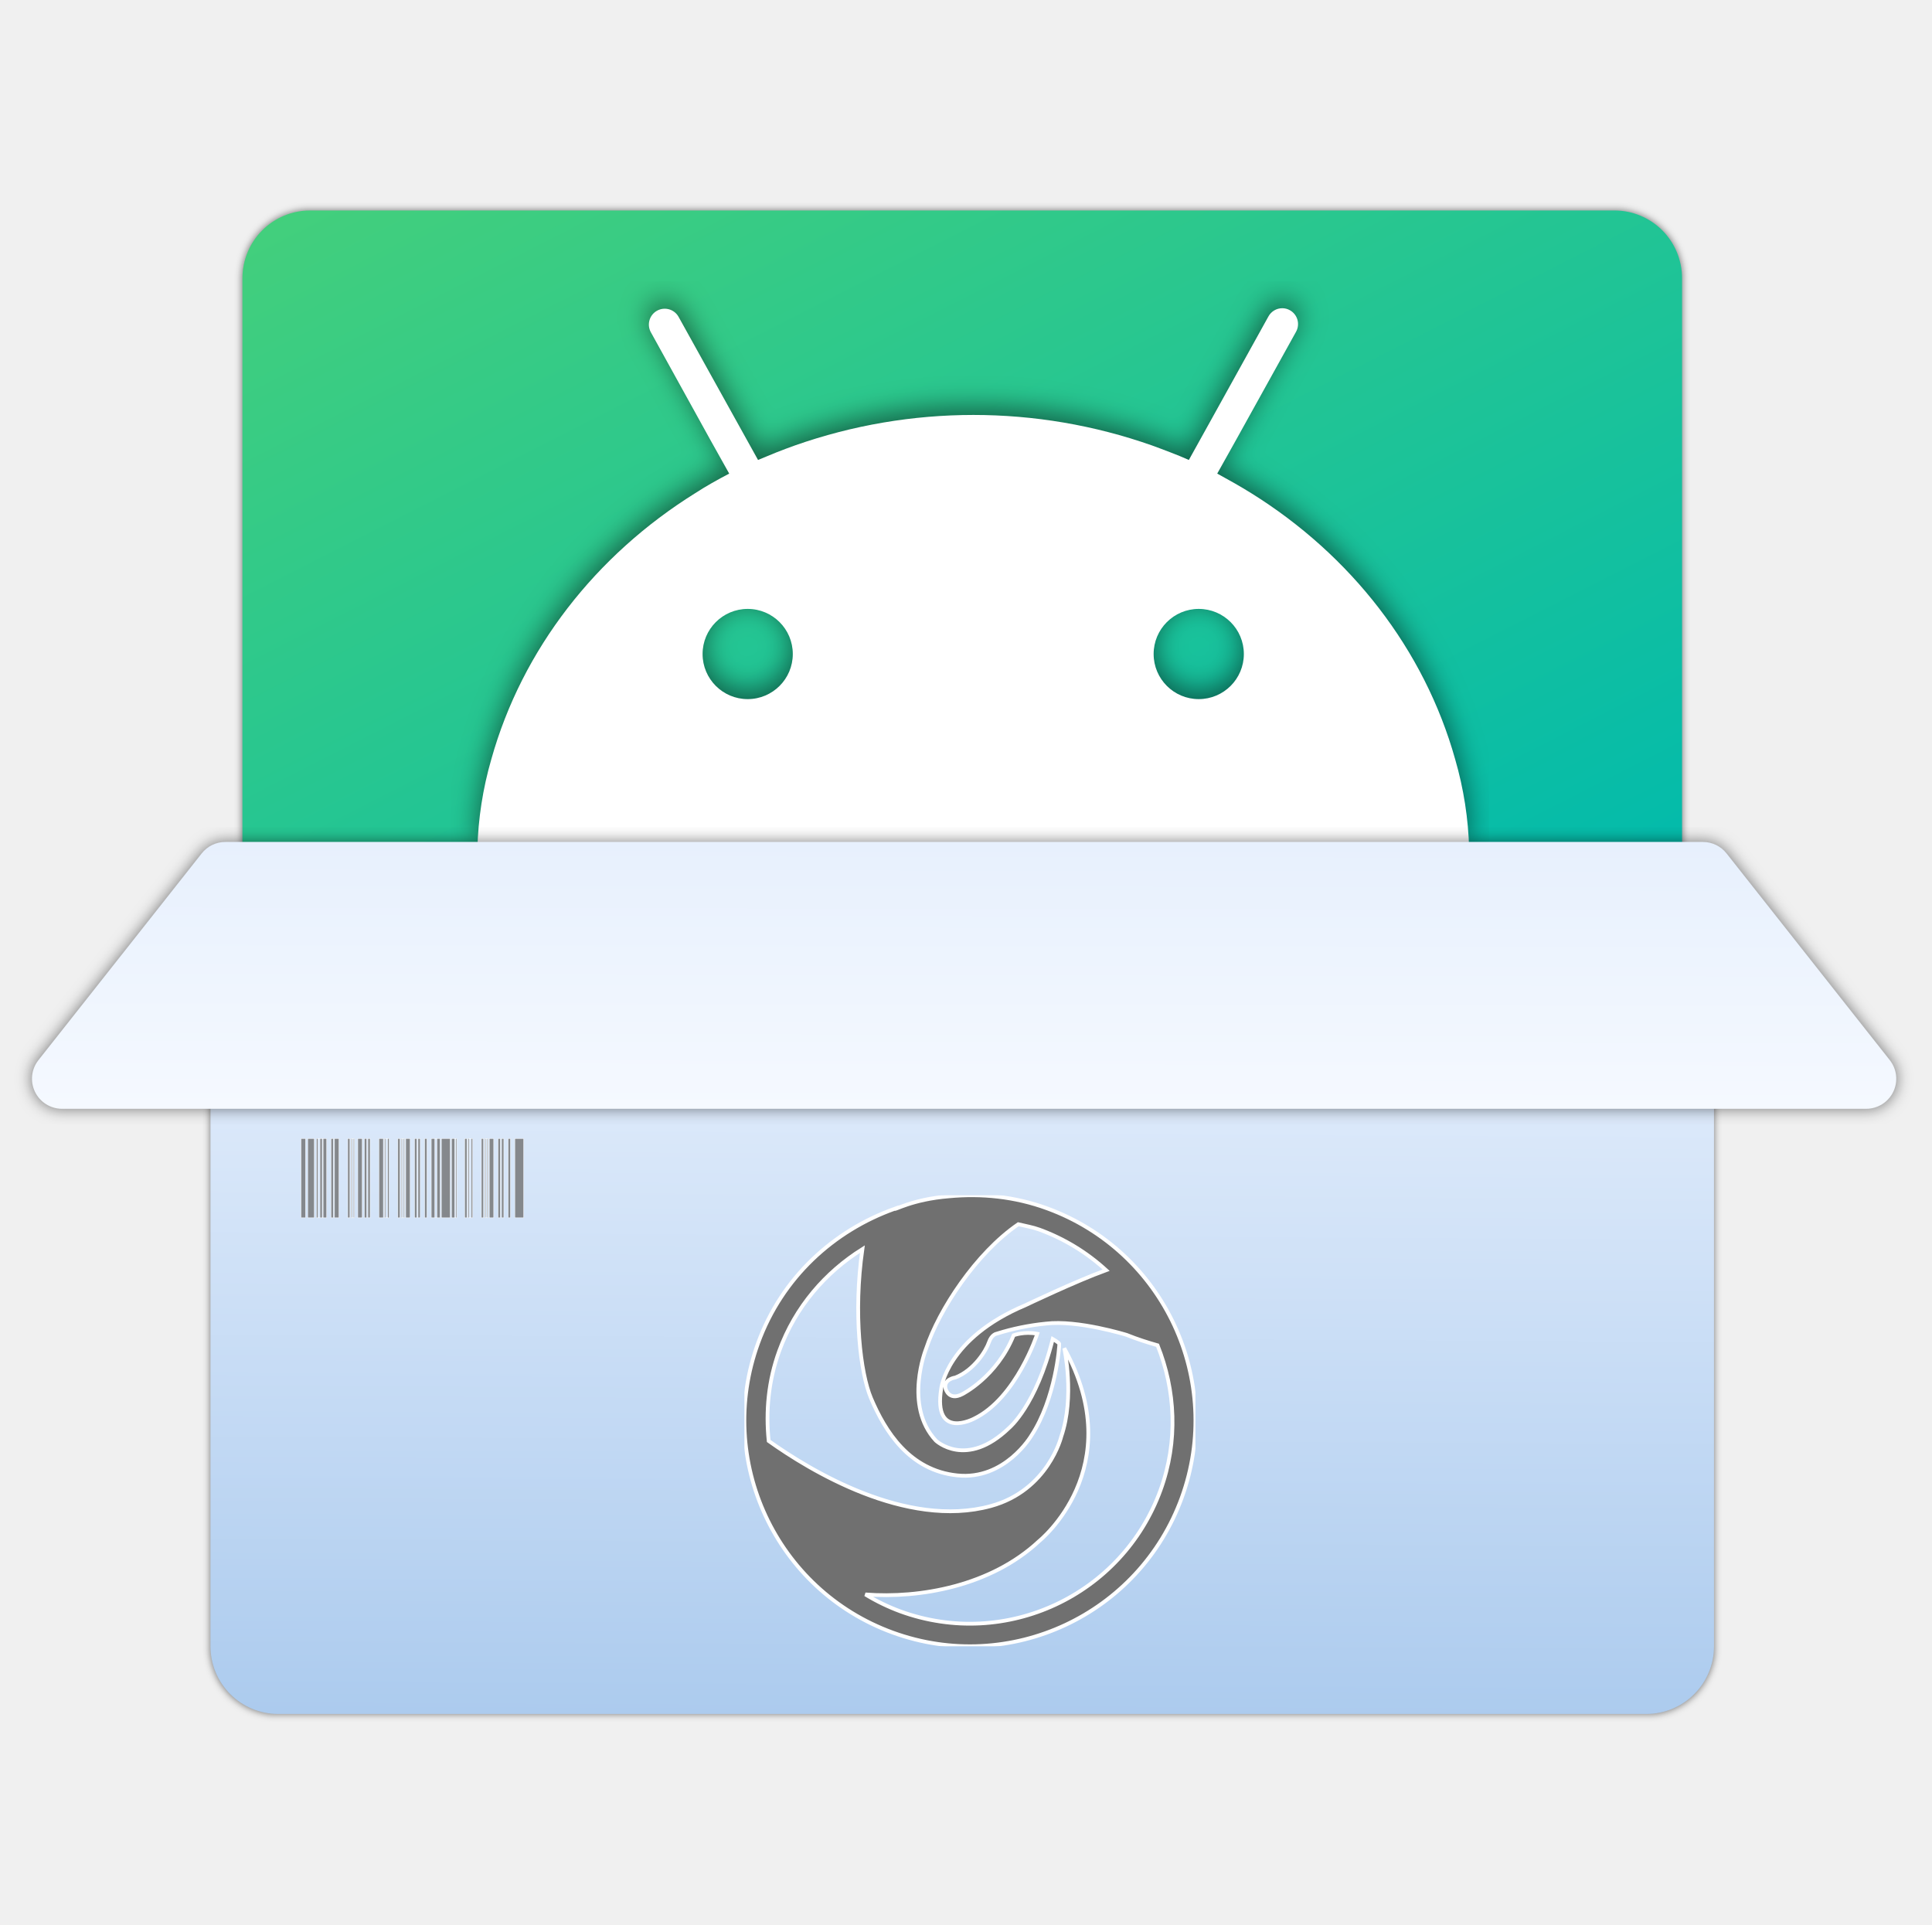
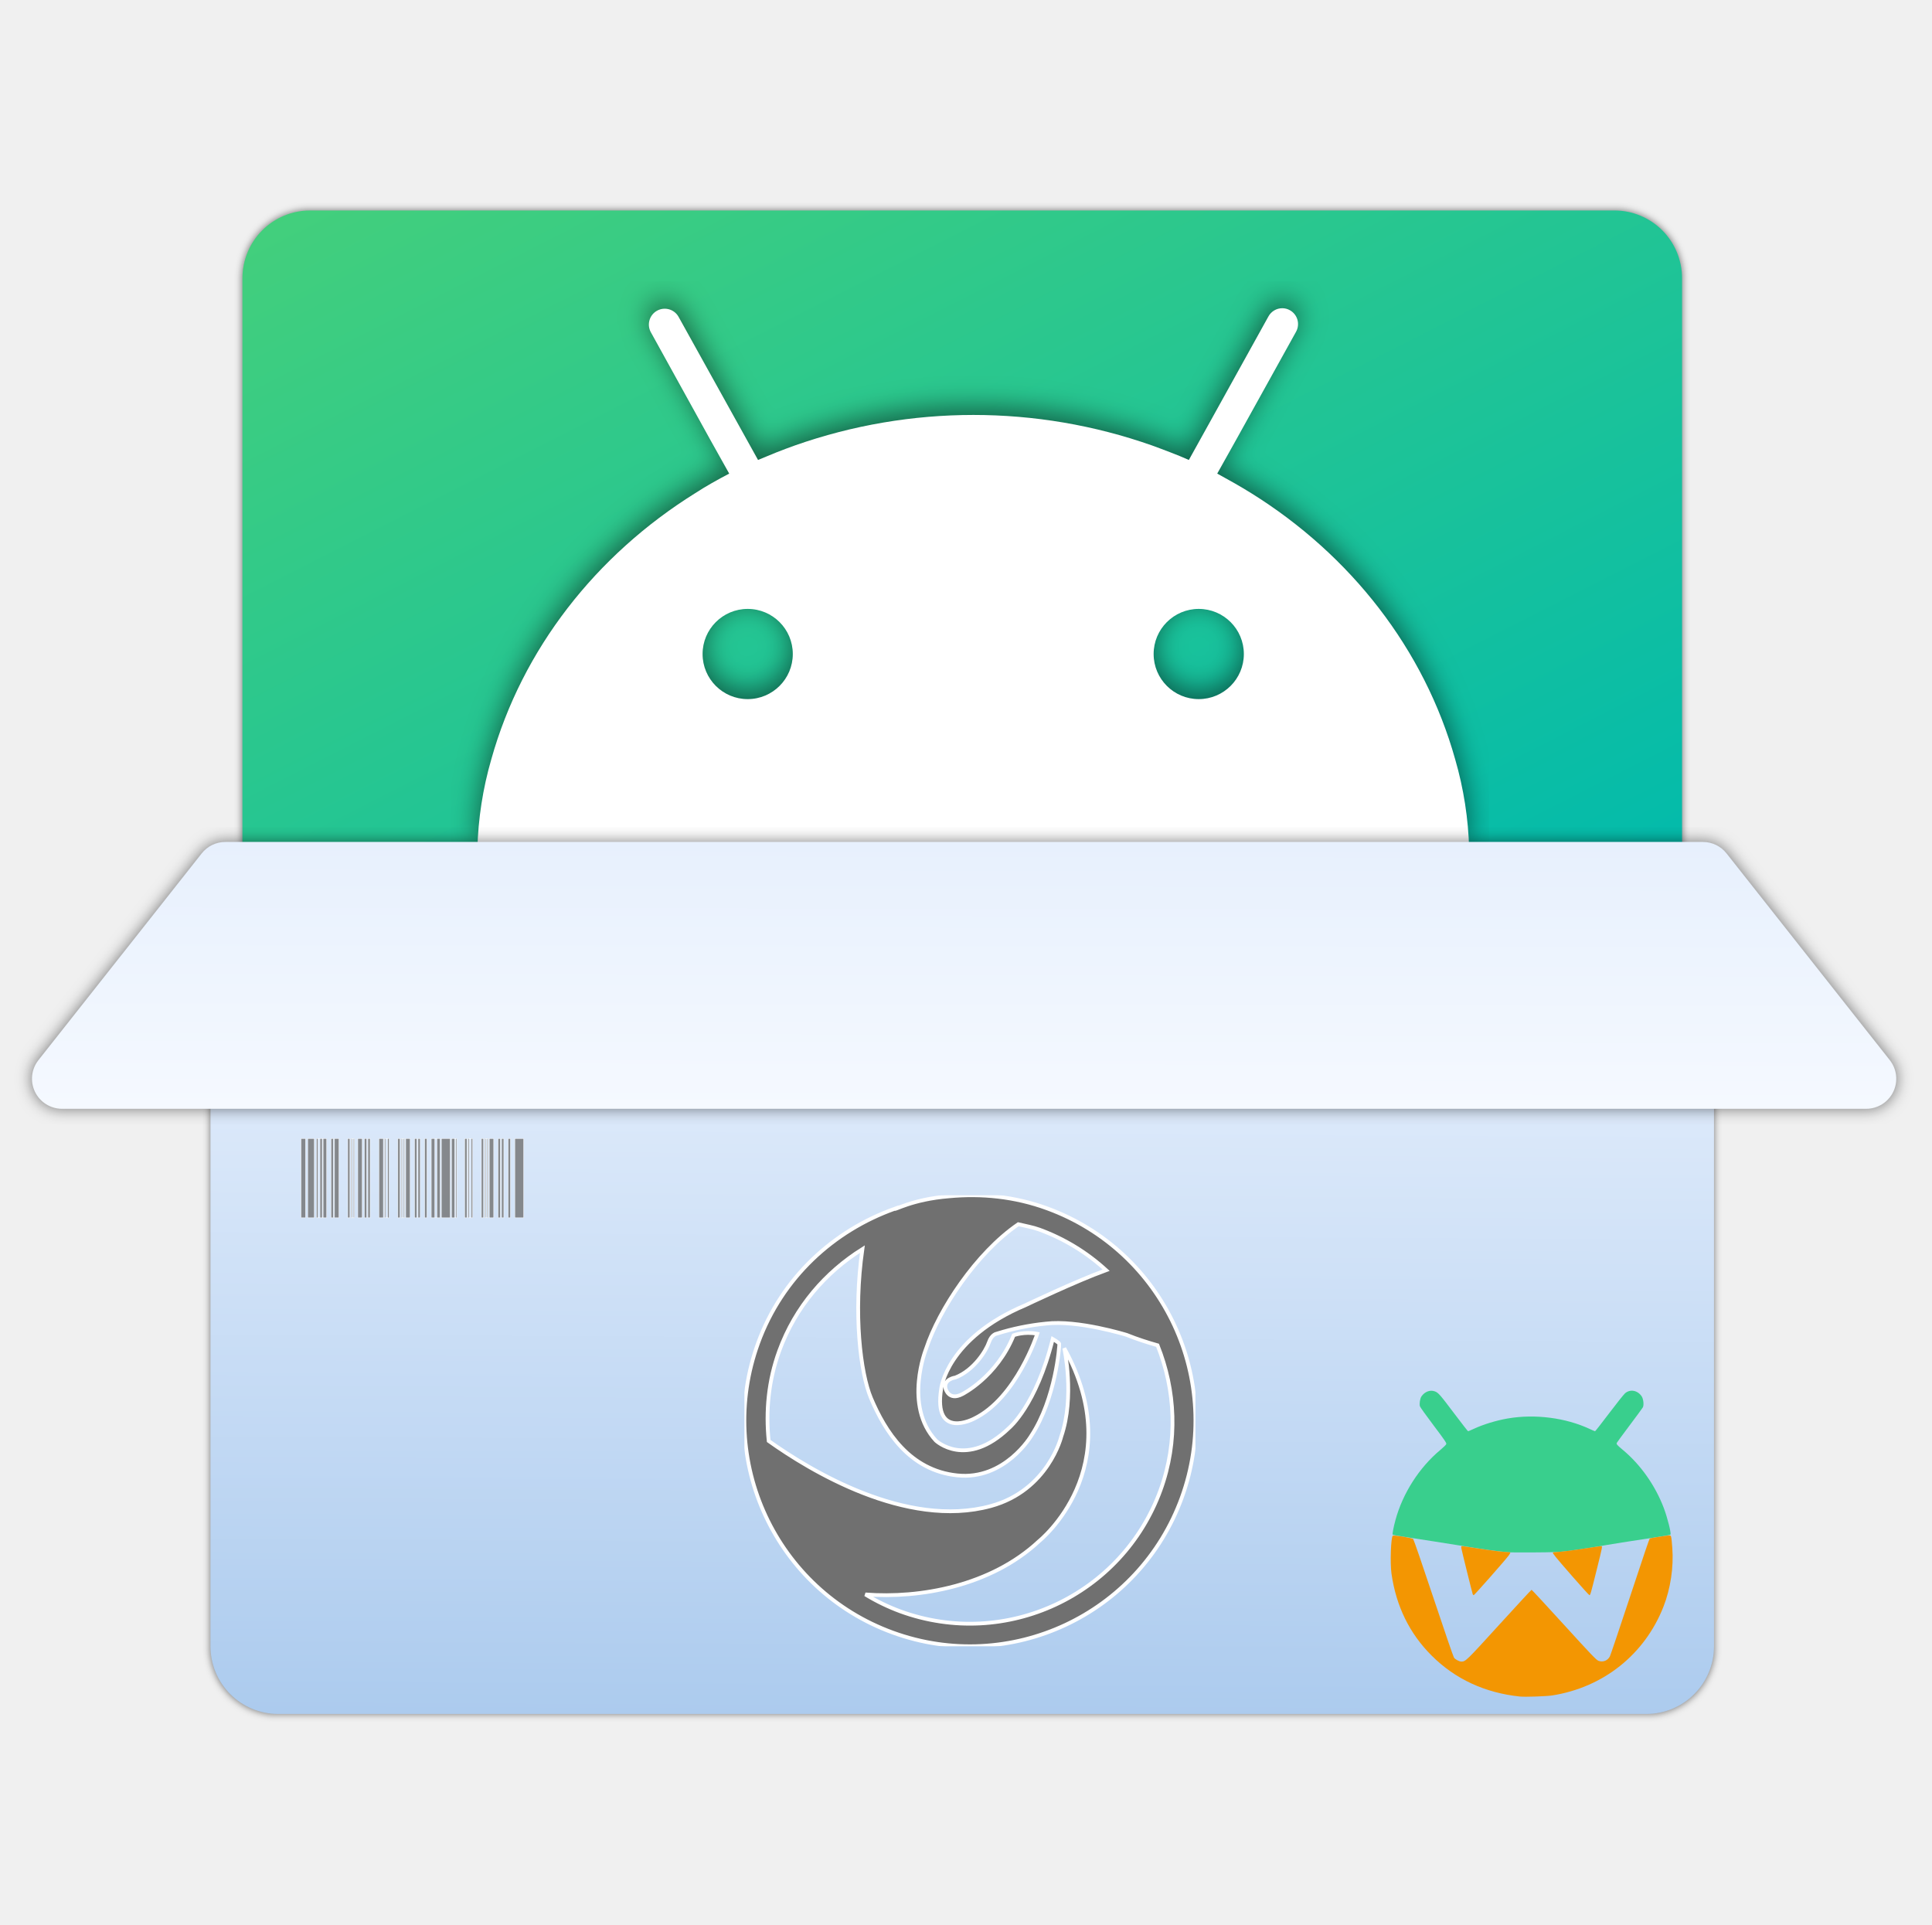
- <svg xmlns="http://www.w3.org/2000/svg" xmlns:xlink="http://www.w3.org/1999/xlink" width="514" height="512" viewBox="0 0 514 512" fill="none">
-   <defs>
+ <svg xmlns="http://www.w3.org/2000/svg" xmlns:xlink="http://www.w3.org/1999/xlink" width="514" height="512" viewBox="0 0 514 512" fill="none" version="1.1" id="svg3563">
+   <defs id="defs3532">
    <linearGradient id="linear_0" x1="96.37%" y1="96.011%" x2="2.84%" y2="0%" gradientUnits="objectBoundingBox">
-       <stop offset="0" stop-color="#00BAAD" stop-opacity="1" />
-       <stop offset="1" stop-color="#43CF7C" stop-opacity="1" />
+       <stop offset="0" stop-color="#00BAAD" stop-opacity="1" id="stop3456" />
+       <stop offset="1" stop-color="#43CF7C" stop-opacity="1" id="stop3458" />
    </linearGradient>
    <filter id="filter_2" x="60.5" y="54" width="387" height="204" filterUnits="userSpaceOnUse" color-interpolation-filters="sRGB">
-       <feFlood flood-opacity="0" result="BackgroundImageFix" />
-       <feColorMatrix in="SourceAlpha" type="matrix" values="0 0 0 0 0 0 0 0 0 0 0 0 0 0 0 0 0 0 127 0" />
-       <feOffset dx="0" dy="0" />
-       <feGaussianBlur stdDeviation="1" />
-       <feColorMatrix type="matrix" values="0 0 0 0 0 0 0 0 0 0 0 0 0 0 0 0 0 0 0.5 0" />
-       <feBlend mode="normal" in2="BackgroundImageFix" result="effect1_Shadow" />
-       <feBlend mode="normal" in="SourceGraphic" in2="effect1_Shadow" result="shape" />
+       <feFlood flood-opacity="0" result="BackgroundImageFix" id="feFlood3461" />
+       <feColorMatrix in="SourceAlpha" type="matrix" values="0 0 0 0 0 0 0 0 0 0 0 0 0 0 0 0 0 0 127 0" id="feColorMatrix3463" />
+       <feOffset dx="0" dy="0" id="feOffset3465" />
+       <feGaussianBlur stdDeviation="1" id="feGaussianBlur3467" />
+       <feColorMatrix type="matrix" values="0 0 0 0 0 0 0 0 0 0 0 0 0 0 0 0 0 0 0.5 0" id="feColorMatrix3469" />
+       <feBlend mode="normal" in2="BackgroundImageFix" result="effect1_Shadow" id="feBlend3471" />
+       <feBlend mode="normal" in="SourceGraphic" in2="effect1_Shadow" result="shape" id="feBlend3473" />
    </filter>
    <linearGradient id="linear_1" x1="50%" y1="100%" x2="51%" y2="0%" gradientUnits="objectBoundingBox">
-       <stop offset="0" stop-color="#ACCBEE" stop-opacity="1" />
-       <stop offset="1" stop-color="#E7F0FD" stop-opacity="1" />
+       <stop offset="0" stop-color="#ACCBEE" stop-opacity="1" id="stop3476" />
+       <stop offset="1" stop-color="#E7F0FD" stop-opacity="1" id="stop3478" />
    </linearGradient>
    <filter id="filter_4" x="52" y="254" width="404" height="204" filterUnits="userSpaceOnUse" color-interpolation-filters="sRGB">
-       <feFlood flood-opacity="0" result="BackgroundImageFix" />
-       <feColorMatrix in="SourceAlpha" type="matrix" values="0 0 0 0 0 0 0 0 0 0 0 0 0 0 0 0 0 0 127 0" />
-       <feOffset dx="0" dy="0" />
-       <feGaussianBlur stdDeviation="1" />
-       <feColorMatrix type="matrix" values="0 0 0 0 0 0 0 0 0 0 0 0 0 0 0 0 0 0 0.5 0" />
-       <feBlend mode="normal" in2="BackgroundImageFix" result="effect1_Shadow" />
-       <feBlend mode="normal" in="SourceGraphic" in2="effect1_Shadow" result="shape" />
+       <feFlood flood-opacity="0" result="BackgroundImageFix" id="feFlood3481" />
+       <feColorMatrix in="SourceAlpha" type="matrix" values="0 0 0 0 0 0 0 0 0 0 0 0 0 0 0 0 0 0 127 0" id="feColorMatrix3483" />
+       <feOffset dx="0" dy="0" id="feOffset3485" />
+       <feGaussianBlur stdDeviation="1" id="feGaussianBlur3487" />
+       <feColorMatrix type="matrix" values="0 0 0 0 0 0 0 0 0 0 0 0 0 0 0 0 0 0 0.5 0" id="feColorMatrix3489" />
+       <feBlend mode="normal" in2="BackgroundImageFix" result="effect1_Shadow" id="feBlend3491" />
+       <feBlend mode="normal" in="SourceGraphic" in2="effect1_Shadow" result="shape" id="feBlend3493" />
    </filter>
    <filter id="filter_12" x="-7" y="-7" width="276" height="156" filterUnits="userSpaceOnUse" color-interpolation-filters="sRGB">
-       <feFlood flood-opacity="0" result="BackgroundImageFix" />
-       <feColorMatrix in="SourceAlpha" type="matrix" values="0 0 0 0 0 0 0 0 0 0 0 0 0 0 0 0 0 0 127 0" />
-       <feOffset dx="0" dy="-2" />
-       <feGaussianBlur stdDeviation="3.5" />
-       <feColorMatrix type="matrix" values="0 0 0 0 0 0 0 0 0 0 0 0 0 0 0 0 0 0 0.5 0" />
-       <feBlend mode="normal" in2="BackgroundImageFix" result="effect1_Shadow" />
-       <feBlend mode="normal" in="SourceGraphic" in2="effect1_Shadow" result="shape" />
+       <feFlood flood-opacity="0" result="BackgroundImageFix" id="feFlood3496" />
+       <feColorMatrix in="SourceAlpha" type="matrix" values="0 0 0 0 0 0 0 0 0 0 0 0 0 0 0 0 0 0 127 0" id="feColorMatrix3498" />
+       <feOffset dx="0" dy="-2" id="feOffset3500" />
+       <feGaussianBlur stdDeviation="3.5" id="feGaussianBlur3502" />
+       <feColorMatrix type="matrix" values="0 0 0 0 0 0 0 0 0 0 0 0 0 0 0 0 0 0 0.5 0" id="feColorMatrix3504" />
+       <feBlend mode="normal" in2="BackgroundImageFix" result="effect1_Shadow" id="feBlend3506" />
+       <feBlend mode="normal" in="SourceGraphic" in2="effect1_Shadow" result="shape" id="feBlend3508" />
    </filter>
    <linearGradient id="linear_2" x1="50%" y1="100%" x2="51%" y2="0%" gradientUnits="objectBoundingBox">
-       <stop offset="0" stop-color="#F5F9FF" stop-opacity="1" />
-       <stop offset="1" stop-color="#E7F0FD" stop-opacity="1" />
+       <stop offset="0" stop-color="#F5F9FF" stop-opacity="1" id="stop3511" />
+       <stop offset="1" stop-color="#E7F0FD" stop-opacity="1" id="stop3513" />
    </linearGradient>
    <filter id="filter_14" x="-6" y="220" width="521" height="79" filterUnits="userSpaceOnUse" color-interpolation-filters="sRGB">
-       <feFlood flood-opacity="0" result="BackgroundImageFix" />
-       <feColorMatrix in="SourceAlpha" type="matrix" values="0 0 0 0 0 0 0 0 0 0 0 0 0 0 0 0 0 0 127 0" />
-       <feOffset dx="0" dy="0" />
-       <feGaussianBlur stdDeviation="2" />
-       <feColorMatrix type="matrix" values="0 0 0 0 0 0 0 0 0 0 0 0 0 0 0 0 0 0 0.5 0" />
-       <feBlend mode="normal" in2="BackgroundImageFix" result="effect1_Shadow" />
-       <feBlend mode="normal" in="SourceGraphic" in2="effect1_Shadow" result="shape" />
+       <feFlood flood-opacity="0" result="BackgroundImageFix" id="feFlood3516" />
+       <feColorMatrix in="SourceAlpha" type="matrix" values="0 0 0 0 0 0 0 0 0 0 0 0 0 0 0 0 0 0 127 0" id="feColorMatrix3518" />
+       <feOffset dx="0" dy="0" id="feOffset3520" />
+       <feGaussianBlur stdDeviation="2" id="feGaussianBlur3522" />
+       <feColorMatrix type="matrix" values="0 0 0 0 0 0 0 0 0 0 0 0 0 0 0 0 0 0 0.5 0" id="feColorMatrix3524" />
+       <feBlend mode="normal" in2="BackgroundImageFix" result="effect1_Shadow" id="feBlend3526" />
+       <feBlend mode="normal" in="SourceGraphic" in2="effect1_Shadow" result="shape" id="feBlend3528" />
    </filter>
    <rect id="path_0" x="0" y="0" width="119.992" height="119.995" />
  </defs>
-   <g opacity="1" transform="translate(2 0)  rotate(0 256 256)">
-     <g id="矩形 1" filter="url(#filter_2)">
+   <g opacity="1" transform="translate(2 0)  rotate(0 256 256)" id="g3561">
+     <g id="g3535" filter="url(#filter_2)">
      <path id="矩形 1" fill-rule="evenodd" fill="url(#linear_0)" transform="translate(62.5 56)  rotate(0 191.5 100)" opacity="1" d="M0,200L383,200L383,18C383,13.226 381.104,8.648 377.728,5.272C374.352,1.896 369.774,-1.0658141036401503e-14 365,-7.105427357601002e-15L18,0C13.226,-3.552713678800501e-15 8.648,1.896 5.272,5.272C1.896,8.648 -3.552713678800501e-15,13.226 -3.552713678800501e-15,18L0,200Z " />
    </g>
-     <g id="矩形 2" filter="url(#filter_4)">
+     <g id="g3538" filter="url(#filter_4)">
      <path id="矩形 2" fill-rule="evenodd" fill="url(#linear_1)" transform="translate(54 256)  rotate(0 200 100)" opacity="1" d="M1.1021821192326181e-15,182C0,186.774 1.896,191.352 5.272,194.728C8.648,198.104 13.226,200 18,200L382,200C391.941,200 400,191.941 400,182L400,0L0,0Z " />
    </g>
-     <g opacity="1" transform="translate(125 82)  rotate(0 131 71)">
-       <g id="形状" filter="url(#filter_12)">
+     <g opacity="1" transform="translate(125 82)  rotate(0 131 71)" id="g3543">
+       <g id="g3541" filter="url(#filter_12)">
        <path id="形状" fill-rule="evenodd" style="fill:#FFFFFF" transform="translate(0 0)  rotate(0 131 71)" opacity="1" d="M218.175,3.052c0.309,1.075 0.177,2.23 -0.364,3.208l-15.892,28.66l-5.079,9.08c1.533,0.834 3.061,1.683 4.581,2.55c1.52,0.867 3.019,1.761 4.499,2.681c26.42,16.46 46.001,41.479 54.221,70.77c2.267,7.796 3.515,15.853 3.72,23.97h-263.86c0.203,-8.127 1.451,-16.194 3.72,-24c8.201,-29.26 27.8,-54.28 54.199,-70.74c1.472,-0.955 2.966,-1.86 4.48,-2.721c1.512,-0.86 3.048,-1.696 4.599,-2.509l-5.079,-9.08l-15.81,-28.61c-1.061,-2.03 -0.309,-4.536 1.694,-5.648c2.003,-1.11 4.528,-0.419 5.686,1.558l16.101,29l5.079,9.151c1.599,-0.671 3.219,-1.34 4.86,-2.001c1.633,-0.646 3.282,-1.265 4.95,-1.86c30.742,-10.818 64.258,-10.818 95,0c1.67,0.59 3.309,1.241 4.95,1.86c1.639,0.621 3.259,1.29 4.86,2.001l5.079,-9.151l16.101,-29.05c0.741,-1.34 2.156,-2.173 3.689,-2.17c0.702,0.004 1.391,0.187 2,0.53c0.982,0.54 1.705,1.448 2.016,2.522z M83.92,92c0,-6.627 -5.373,-12 -12,-12c-6.627,0 -12,5.373 -12,12c0,6.627 5.373,12 12,12c6.627,0 12,-5.373 12,-12z M203.92,92c0,-6.627 -5.373,-12 -12,-12c-6.627,0 -12,5.373 -12,12c0,6.627 5.373,12 12,12c6.627,0 12,-5.373 12,-12z " />
      </g>
    </g>
-     <g id="矩形 3" filter="url(#filter_14)">
+     <g id="g3546" filter="url(#filter_14)">
      <path id="矩形 3" fill-rule="evenodd" fill="url(#linear_2)" transform="translate(-2 224)  rotate(0 256.5 35.5)" opacity="1" d="M10.232,58.042C8.332,60.448 7.974,63.729 9.311,66.488C10.648,69.248 13.445,71 16.511,71L496.489,71C499.555,71 502.352,69.248 503.689,66.488C505.026,63.729 504.668,60.448 502.768,58.042L459.337,3.042C457.82,1.121 455.506,2.6645352591003757e-15 453.058,-8.881784197001252e-16L59.942,0C57.494,-1.7763568394002505e-15 55.18,1.121 53.663,3.042Z " />
    </g>
    <path id="文本 1" fill-rule="evenodd" style="fill:#707070" transform="translate(78.10547 302.9062)  rotate(0 29.60156 10.54688)" opacity="0.8" d="M0 21.09L0 0L1.17 0L1.17 21.09L0 21.09ZM3.52 0L3.52 21.09L1.76 21.09L1.76 0L3.52 0ZM4.1 21.09L4.45 21.09L4.45 0L4.1 0L4.1 21.09ZM5.62 0L5.62 21.09L5.03 21.09L5.03 0L5.62 0ZM5.86 21.09L5.86 0L6.79 0L6.79 21.09L5.86 21.09ZM7.96 21.09L7.96 0L8.55 0L8.55 21.09L7.96 21.09ZM8.89 21.09L8.89 0L10.06 0L10.06 21.09L8.89 21.09ZM12.41 0L12.99 0L12.99 21.09L12.41 21.09L12.41 0ZM13.34 0L13.34 21.09L13.58 21.09L13.58 0L13.34 0ZM14.16 21.09L13.92 21.09L13.92 0L14.16 0L14.16 21.09ZM16.27 21.09L15.09 21.09L15.09 0L16.27 0L16.27 21.09ZM17.44 21.09L17.44 0L16.85 0L16.85 21.09L17.44 21.09ZM18.37 21.09L17.78 21.09L17.78 0L18.37 0L18.37 21.09ZM21.88 21.09L21.88 0L20.71 0L20.71 21.09L21.88 21.09ZM22.47 21.09L22.23 21.09L22.23 0L22.47 0L22.47 21.09ZM23.4 21.09L23.4 0L23.05 0L23.05 21.09L23.4 21.09ZM26.33 0L26.33 21.09L25.74 21.09L25.74 0L26.33 0ZM26.67 21.09L26.67 0L26.91 0L26.91 21.09L26.67 21.09ZM27.26 21.09L27.5 21.09L27.5 0L27.26 0L27.26 21.09ZM27.84 21.09L29.02 21.09L29.02 0L27.84 0L27.84 21.09ZM30.77 0L30.77 21.09L30.19 21.09L30.19 0L30.77 0ZM31.12 0L31.12 21.09L31.7 21.09L31.7 0L31.12 0ZM32.88 0L33.46 0L33.46 21.09L32.88 21.09L32.88 0ZM34.63 0L35.56 0L35.56 21.09L34.63 21.09L34.63 0ZM36.98 0L36.15 0L36.15 21.09L36.98 21.09L36.98 0ZM39.66 21.09L39.66 0L37.32 0L37.32 21.09L39.66 21.09ZM40.84 21.09L40.84 0L40.01 0L40.01 21.09L40.84 21.09ZM41.18 0L41.18 21.09L41.42 21.09L41.42 0L41.18 0ZM43.52 21.09L43.52 0L44.11 0L44.11 21.09L43.52 21.09ZM44.7 21.09L44.7 0L44.45 0L44.45 21.09L44.7 21.09ZM45.63 21.09L45.63 0L45.28 0L45.28 21.09L45.63 21.09ZM48.55 21.09L47.97 21.09L47.97 0L48.55 0L48.55 21.09ZM49.14 0L48.9 0L48.9 21.09L49.14 21.09L49.14 0ZM49.48 0L49.48 21.09L49.73 21.09L49.73 0L49.48 0ZM51.24 0L50.07 0L50.07 21.09L51.24 21.09L51.24 0ZM52.41 0L53 0L53 21.09L52.41 21.09L52.41 0ZM53.93 21.09L53.34 21.09L53.34 0L53.93 0L53.93 21.09ZM55.1 21.09L55.69 21.09L55.69 0L55.1 0L55.1 21.09ZM56.86 21.09L59.2 21.09L59.2 0L56.86 0L56.86 21.09Z" />
-     <path id="文本 1" style="stroke:#FFFFFF; stroke-width:0.1; stroke-opacity:1; stroke-dasharray:0 0" transform="translate(78.10547 302.9062)  rotate(0 29.60156 10.54688)" d="M26.91,0L26.91,21.09L27.5,21.09L27.5,0L26.91,0Z M23.4,21.09L23.4,0L22.23,0L22.23,21.09L23.4,21.09Z M26.33,21.09L26.33,0L25.74,0L25.74,21.09L26.33,21.09Z M36.98,0L34.63,0L34.63,21.09L36.98,21.09L36.98,0Z M33.46,0L32.88,0L32.88,21.09L33.46,21.09L33.46,0Z M31.12,0L31.12,21.09L31.7,21.09L31.7,0L31.12,0Z M17.78,21.09L18.37,21.09L18.37,0L17.78,0L17.78,21.09Z M21.88,21.09L21.88,0L20.71,0L20.71,21.09L21.88,21.09Z M23.05,0L22.47,0L22.47,21.09L23.05,21.09L23.05,0Z M49.48,0L48.9,0L48.9,21.09L49.48,21.09L49.48,0Z M53,0L52.41,0L52.41,21.09L53,21.09L53,0Z M51.24,0L50.07,0L50.07,21.09L51.24,21.09L51.24,0Z M12.99,0L12.41,0L12.41,21.09L12.99,21.09L12.99,0Z M14.16,0L13.58,0L13.58,21.09L14.16,21.09L14.16,0Z M8.89,0L8.89,21.09L10.06,21.09L10.06,0L8.89,0Z M56.86,21.09L59.2,21.09L59.2,0L56.86,0L56.86,21.09Z M53.34,21.09L53.93,21.09L53.93,0L53.34,0L53.34,21.09Z M55.1,21.09L55.69,21.09L55.69,0L55.1,0L55.1,21.09Z M43.52,0L43.52,21.09L44.11,21.09L44.11,0L43.52,0Z M45.28,21.09L45.28,0L44.7,0L44.7,21.09L45.28,21.09Z M41.18,0L40.01,0L40.01,21.09L41.18,21.09L41.18,0Z M35.56,0L35.56,21.09L36.15,21.09L36.15,0L35.56,0Z M40.84,0L40.84,21.09L41.42,21.09L41.42,0L40.84,0Z M39.66,21.09L39.66,0L37.32,0L37.32,21.09L39.66,21.09Z M0,0L0,21.09L1.17,21.09L1.17,0L0,0Z M5.86,0L4.1,0L4.1,21.09L5.86,21.09L5.86,0Z M3.52,21.09L3.52,0L1.76,0L1.76,21.09L3.52,21.09Z M5.62,21.09L6.79,21.09L6.79,0L5.62,0L5.62,21.09Z M7.96,0L7.96,21.09L8.55,21.09L8.55,0L7.96,0Z M5.03,0L4.45,0L4.45,21.09L5.03,21.09L5.03,0Z M30.77,21.09L30.77,0L30.19,0L30.19,21.09L30.77,21.09Z M27.84,21.09L29.02,21.09L29.02,0L27.84,0L27.84,21.09Z M26.67,0L26.67,21.09L27.26,21.09L27.26,0L26.67,0Z M17.44,21.09L17.44,0L16.85,0L16.85,21.09L17.44,21.09Z M15.09,21.09L16.27,21.09L16.27,0L15.09,0L15.09,21.09Z M13.34,0L13.34,21.09L13.92,21.09L13.92,0L13.34,0Z M47.97,21.09L48.55,21.09L48.55,0L47.97,0L47.97,21.09Z M45.63,21.09L45.63,0L44.45,0L44.45,21.09L45.63,21.09Z M49.14,21.09L49.73,21.09L49.73,0L49.14,0L49.14,21.09Z " />
-     <g opacity="1" transform="translate(196.045 318)  rotate(0 59.9961 59.99754)">
+     <path id="path3549" style="stroke:#FFFFFF; stroke-width:0.1; stroke-opacity:1; stroke-dasharray:0 0" transform="translate(78.10547 302.9062)  rotate(0 29.60156 10.54688)" d="M26.91,0L26.91,21.09L27.5,21.09L27.5,0L26.91,0Z M23.4,21.09L23.4,0L22.23,0L22.23,21.09L23.4,21.09Z M26.33,21.09L26.33,0L25.74,0L25.74,21.09L26.33,21.09Z M36.98,0L34.63,0L34.63,21.09L36.98,21.09L36.98,0Z M33.46,0L32.88,0L32.88,21.09L33.46,21.09L33.46,0Z M31.12,0L31.12,21.09L31.7,21.09L31.7,0L31.12,0Z M17.78,21.09L18.37,21.09L18.37,0L17.78,0L17.78,21.09Z M21.88,21.09L21.88,0L20.71,0L20.71,21.09L21.88,21.09Z M23.05,0L22.47,0L22.47,21.09L23.05,21.09L23.05,0Z M49.48,0L48.9,0L48.9,21.09L49.48,21.09L49.48,0Z M53,0L52.41,0L52.41,21.09L53,21.09L53,0Z M51.24,0L50.07,0L50.07,21.09L51.24,21.09L51.24,0Z M12.99,0L12.41,0L12.41,21.09L12.99,21.09L12.99,0Z M14.16,0L13.58,0L13.58,21.09L14.16,21.09L14.16,0Z M8.89,0L8.89,21.09L10.06,21.09L10.06,0L8.89,0Z M56.86,21.09L59.2,21.09L59.2,0L56.86,0L56.86,21.09Z M53.34,21.09L53.93,21.09L53.93,0L53.34,0L53.34,21.09Z M55.1,21.09L55.69,21.09L55.69,0L55.1,0L55.1,21.09Z M43.52,0L43.52,21.09L44.11,21.09L44.11,0L43.52,0Z M45.28,21.09L45.28,0L44.7,0L44.7,21.09L45.28,21.09Z M41.18,0L40.01,0L40.01,21.09L41.18,21.09L41.18,0Z M35.56,0L35.56,21.09L36.15,21.09L36.15,0L35.56,0Z M40.84,0L40.84,21.09L41.42,21.09L41.42,0L40.84,0Z M39.66,21.09L39.66,0L37.32,0L37.32,21.09L39.66,21.09Z M0,0L0,21.09L1.17,21.09L1.17,0L0,0Z M5.86,0L4.1,0L4.1,21.09L5.86,21.09L5.86,0Z M3.52,21.09L3.52,0L1.76,0L1.76,21.09L3.52,21.09Z M5.62,21.09L6.79,21.09L6.79,0L5.62,0L5.62,21.09Z M7.96,0L7.96,21.09L8.55,21.09L8.55,0L7.96,0Z M5.03,0L4.45,0L4.45,21.09L5.03,21.09L5.03,0Z M30.77,21.09L30.77,0L30.19,0L30.19,21.09L30.77,21.09Z M27.84,21.09L29.02,21.09L29.02,0L27.84,0L27.84,21.09Z M26.67,0L26.67,21.09L27.26,21.09L27.26,0L26.67,0Z M17.44,21.09L17.44,0L16.85,0L16.85,21.09L17.44,21.09Z M15.09,21.09L16.27,21.09L16.27,0L15.09,0L15.09,21.09Z M13.34,0L13.34,21.09L13.92,21.09L13.92,0L13.34,0Z M47.97,21.09L48.55,21.09L48.55,0L47.97,0L47.97,21.09Z M45.63,21.09L45.63,0L44.45,0L44.45,21.09L45.63,21.09Z M49.14,21.09L49.73,21.09L49.73,0L49.14,0L49.14,21.09Z " />
+     <g opacity="1" transform="translate(196.045 318)  rotate(0 59.9961 59.99754)" id="g3559">
      <mask id="bg-mask" fill="white">
-         <use xlink:href="#path_0" />
+         <use xlink:href="#path_0" id="use3551" />
      </mask>
-       <g mask="url(#bg-mask)">
+       <g mask="url(#bg-mask)" id="g3557">
        <path id="分组 1" fill-rule="evenodd" style="fill:#707070" transform="translate(0 0)  rotate(0 59.9961 59.99754)" opacity="1" d="M65.05,39.15C64.32,41.29 61.13,46.54 56.13,48.49C56.13,48.49 52.91,48.92 53.52,51.45C53.52,51.45 54.36,54.82 57.97,52.91C57.97,52.91 67.14,48.35 71.63,37.25C71.63,37.25 74.4,36.18 77.92,36.85C77.92,36.85 72.38,53.95 61.12,59.43C61.12,59.43 50.18,65.27 52.35,51.48C52.35,51.48 53.77,38.1 74.78,29.25C74.78,29.25 88.03,22.92 96.23,19.93C91.07,15.2 85.03,11.53 78.46,9.13C76.61,8.46 74.73,8.17 72.86,7.71C61.64,15.39 51.74,30.49 48.34,40.81C48.34,40.81 42.26,55.96 50.94,65.28C50.94,65.28 59.01,72.91 70.41,61.91C70.41,61.91 77.64,55.98 82.03,38.24C82.03,38.24 83.66,39.17 83.76,39.52C83.86,39.87 82.84,54.08 76.32,63.98C76.32,63.98 69.32,75.87 56.62,74.53C43.92,73.21 37.42,62.84 33.67,53.96C30.88,47.33 28.94,31.51 31.39,14.33C21.57,20.49 13.54,29.67 9.26,41.43C6.37,49.37 5.65,57.5 6.46,65.37C17.22,73.04 42.95,88.84 65.54,82.69C80.87,78.51 84.32,64.13 84.32,64.13C87.94,53.55 85.1,40.69 85.1,40.69C102.7,72.6 78.38,92.03 78.38,92.03C65.61,103.98 46.68,107.32 32.18,106.2C35.14,108.01 38.27,109.52 41.52,110.72C69.54,120.93 100.52,106.46 110.72,78.42C115.44,65.41 114.69,51.84 109.92,39.92C107.43,39.21 104.63,38.34 101.71,37.16C101.71,37.16 88.7,33.11 80.2,34.15C75.76,34.59 71.37,35.49 67.11,36.83C67.11,36.83 65.77,37 65.05,39.15Z M54.49,0.28C44.55,1.07 39.7,4.14 39.99,3.59C23.74,9.39 9.99,21.87 3.63,39.37C-7.7,70.54 8.35,105.01 39.47,116.35C70.61,127.7 105.02,111.63 116.36,80.46C127.69,49.3 111.64,14.83 80.51,3.48C71.89,0.33 63.06,-0.52 54.49,0.28Z " />
-         <path id="分组 1" style="stroke:#FFFFFF; stroke-width:1; stroke-opacity:1; stroke-dasharray:0 0" transform="translate(0 0)  rotate(0 59.9961 59.99754)" d="M65.05,39.15C64.32,41.29 61.13,46.54 56.13,48.49C56.13,48.49 52.91,48.92 53.52,51.45C53.52,51.45 54.36,54.82 57.97,52.91C57.97,52.91 67.14,48.35 71.63,37.25C71.63,37.25 74.4,36.18 77.92,36.85C77.92,36.85 72.38,53.95 61.12,59.43C61.12,59.43 50.18,65.27 52.35,51.48C52.35,51.48 53.77,38.1 74.78,29.25C74.78,29.25 88.03,22.92 96.23,19.93C91.07,15.2 85.03,11.53 78.46,9.13C76.61,8.46 74.73,8.17 72.86,7.71C61.64,15.39 51.74,30.49 48.34,40.81C48.34,40.81 42.26,55.96 50.94,65.28C50.94,65.28 59.01,72.91 70.41,61.91C70.41,61.91 77.64,55.98 82.03,38.24C82.03,38.24 83.66,39.17 83.76,39.52C83.86,39.87 82.84,54.08 76.32,63.98C76.32,63.98 69.32,75.87 56.62,74.53C43.92,73.21 37.42,62.84 33.67,53.96C30.88,47.33 28.94,31.51 31.39,14.33C21.57,20.49 13.54,29.67 9.26,41.43C6.37,49.37 5.65,57.5 6.46,65.37C17.22,73.04 42.95,88.84 65.54,82.69C80.87,78.51 84.32,64.13 84.32,64.13C87.94,53.55 85.1,40.69 85.1,40.69C102.7,72.6 78.38,92.03 78.38,92.03C65.61,103.98 46.68,107.32 32.18,106.2C35.14,108.01 38.27,109.52 41.52,110.72C69.54,120.93 100.52,106.46 110.72,78.42C115.44,65.41 114.69,51.84 109.92,39.92C107.43,39.21 104.63,38.34 101.71,37.16C101.71,37.16 88.7,33.11 80.2,34.15C75.76,34.59 71.37,35.49 67.11,36.83C67.11,36.83 65.77,37 65.05,39.15Z M54.49,0.28C44.55,1.07 39.7,4.14 39.99,3.59C23.74,9.39 9.99,21.87 3.63,39.37C-7.7,70.54 8.35,105.01 39.47,116.35C70.61,127.7 105.02,111.63 116.36,80.46C127.69,49.3 111.64,14.83 80.51,3.48C71.89,0.33 63.06,-0.52 54.49,0.28Z " />
+         <path id="path3555" style="stroke:#FFFFFF; stroke-width:1; stroke-opacity:1; stroke-dasharray:0 0" transform="translate(0 0)  rotate(0 59.9961 59.99754)" d="M65.05,39.15C64.32,41.29 61.13,46.54 56.13,48.49C56.13,48.49 52.91,48.92 53.52,51.45C53.52,51.45 54.36,54.82 57.97,52.91C57.97,52.91 67.14,48.35 71.63,37.25C71.63,37.25 74.4,36.18 77.92,36.85C77.92,36.85 72.38,53.95 61.12,59.43C61.12,59.43 50.18,65.27 52.35,51.48C52.35,51.48 53.77,38.1 74.78,29.25C74.78,29.25 88.03,22.92 96.23,19.93C91.07,15.2 85.03,11.53 78.46,9.13C76.61,8.46 74.73,8.17 72.86,7.71C61.64,15.39 51.74,30.49 48.34,40.81C48.34,40.81 42.26,55.96 50.94,65.28C50.94,65.28 59.01,72.91 70.41,61.91C70.41,61.91 77.64,55.98 82.03,38.24C82.03,38.24 83.66,39.17 83.76,39.52C83.86,39.87 82.84,54.08 76.32,63.98C76.32,63.98 69.32,75.87 56.62,74.53C43.92,73.21 37.42,62.84 33.67,53.96C30.88,47.33 28.94,31.51 31.39,14.33C21.57,20.49 13.54,29.67 9.26,41.43C6.37,49.37 5.65,57.5 6.46,65.37C17.22,73.04 42.95,88.84 65.54,82.69C80.87,78.51 84.32,64.13 84.32,64.13C87.94,53.55 85.1,40.69 85.1,40.69C102.7,72.6 78.38,92.03 78.38,92.03C65.61,103.98 46.68,107.32 32.18,106.2C35.14,108.01 38.27,109.52 41.52,110.72C69.54,120.93 100.52,106.46 110.72,78.42C115.44,65.41 114.69,51.84 109.92,39.92C107.43,39.21 104.63,38.34 101.71,37.16C101.71,37.16 88.7,33.11 80.2,34.15C75.76,34.59 71.37,35.49 67.11,36.83C67.11,36.83 65.77,37 65.05,39.15Z M54.49,0.28C44.55,1.07 39.7,4.14 39.99,3.59C23.74,9.39 9.99,21.87 3.63,39.37C-7.7,70.54 8.35,105.01 39.47,116.35C70.61,127.7 105.02,111.63 116.36,80.46C127.69,49.3 111.64,14.83 80.51,3.48C71.89,0.33 63.06,-0.52 54.49,0.28Z " />
      </g>
    </g>
  </g>
+   <g id="g512" transform="matrix(0.1193912,0,0,0.1193912,366.72,369.9599)">
+     <path style="fill:#39cf8d;stroke-width:1.333" d="m 290,360.472 c -2.2,-0.267 -12.7,-1.414 -23.333,-2.549 -10.633,-1.135 -33.733,-4.375 -51.333,-7.2 C 160.449,341.912 83.08,329.769 57.333,325.924 43.767,323.897 32.297,321.68 31.845,320.997 c -1.05,-1.59 1.744,-16.263 6.241,-32.773 16.189,-59.429 52.935,-116.777 99.864,-155.854 6.627,-5.518 12.572,-11.334 13.209,-12.924 0.991,-2.47 -3.132,-8.579 -28.354,-42.019 C 106.573,55.906 92.929,36.853 92.486,35.087 90.975,29.068 92.749,17.685 95.918,13.059 103.249,2.361 115.344,-2.14 125.915,1.897 c 7.774,2.969 11.183,6.885 44.485,51.103 15.602,20.717 28.862,37.667 29.466,37.667 0.604,0 6.131,-2.348 12.283,-5.219 21.386,-9.979 50.819,-18.953 76.518,-23.332 60.325,-10.277 128.593,-1.519 181.851,23.332 6.152,2.87 11.674,5.219 12.271,5.219 0.598,0 14.706,-18.032 31.352,-40.07 16.646,-22.039 32.632,-42.096 35.524,-44.571 11.348,-9.714 27.823,-6.69 36.948,6.782 3.904,5.764 5.388,19.54 2.655,24.647 -0.927,1.732 -14.222,19.843 -29.544,40.245 -15.322,20.403 -28.178,37.93 -28.57,38.95 -1.108,2.886 0.641,4.904 13.511,15.592 39.494,32.796 72.514,79.684 91.379,129.758 8.069,21.418 16.758,56.077 14.776,58.94 -0.452,0.653 -11.922,2.867 -25.488,4.92 -60.181,9.108 -118.487,18.276 -124,19.497 -7.955,1.762 -62.819,10.082 -84.667,12.84 -12.985,1.639 -30.546,2.26 -70,2.474 -28.967,0.157 -54.467,0.068 -56.667,-0.199 z" id="path516" />
+     <path style="fill:#f39602;stroke-width:1.333" d="M 315.333,681.844 C 237.457,673.714 170.918,642.843 118.565,590.55 69.225,541.268 39.492,480.571 29.141,408 c -3.294,-23.094 -1.375,-80.3 2.836,-84.51 1.874,-1.874 42.92,4.748 45.52,7.343 1.194,1.192 21.531,60.292 45.193,131.333 23.663,71.042 44.229,130.887 45.701,132.989 2.858,4.078 11.677,8.767 16.581,8.815 9.179,0.09 11.47,-2.143 84.157,-82.022 39.012,-42.872 71.493,-77.949 72.181,-77.949 0.688,0 33.214,35.104 72.28,78.008 60.156,66.066 71.892,78.338 76.662,80.159 10.073,3.847 20.705,-0.279 25.632,-9.946 1.37,-2.688 20.946,-60.688 43.502,-128.888 34.556,-104.48 43.147,-129.766 45.448,-133.764 0.384,-0.667 39.383,-6.859 43.342,-6.882 4.392,-0.026 4.596,0.833 6.711,28.305 3.267,42.437 -3.948,90.433 -19.604,130.402 -41.707,106.484 -133.789,180.004 -248.007,198.014 -12.764,2.013 -60.511,3.629 -71.944,2.436 z M 210.122,453.667 c -2.175,-7.004 -24.639,-97.783 -25.241,-102 -0.611,-4.28 -0.347,-5 1.83,-5 1.399,0 15.611,2.065 31.583,4.589 30.779,4.864 61.796,8.74 69.961,8.743 2.707,8.8e-4 5.209,0.467 5.56,1.036 0.351,0.569 -1.263,3.578 -3.588,6.687 -8.225,10.999 -76.25,88.109 -77.804,88.193 -0.867,0.047 -1.903,-0.964 -2.301,-2.248 z m 222.545,-39.057 c -38.122,-43.698 -44.842,-51.914 -43.815,-53.576 0.351,-0.569 2.854,-1.035 5.56,-1.036 8.165,-0.003 39.181,-3.879 69.961,-8.743 15.972,-2.524 30.249,-4.589 31.727,-4.589 3.477,0 3.61,-0.727 -9.653,52.667 -13.035,52.479 -14.239,56.682 -16.208,56.604 -0.865,-0.034 -17.772,-18.632 -37.572,-41.328 z" id="path514" />
+   </g>
</svg>
